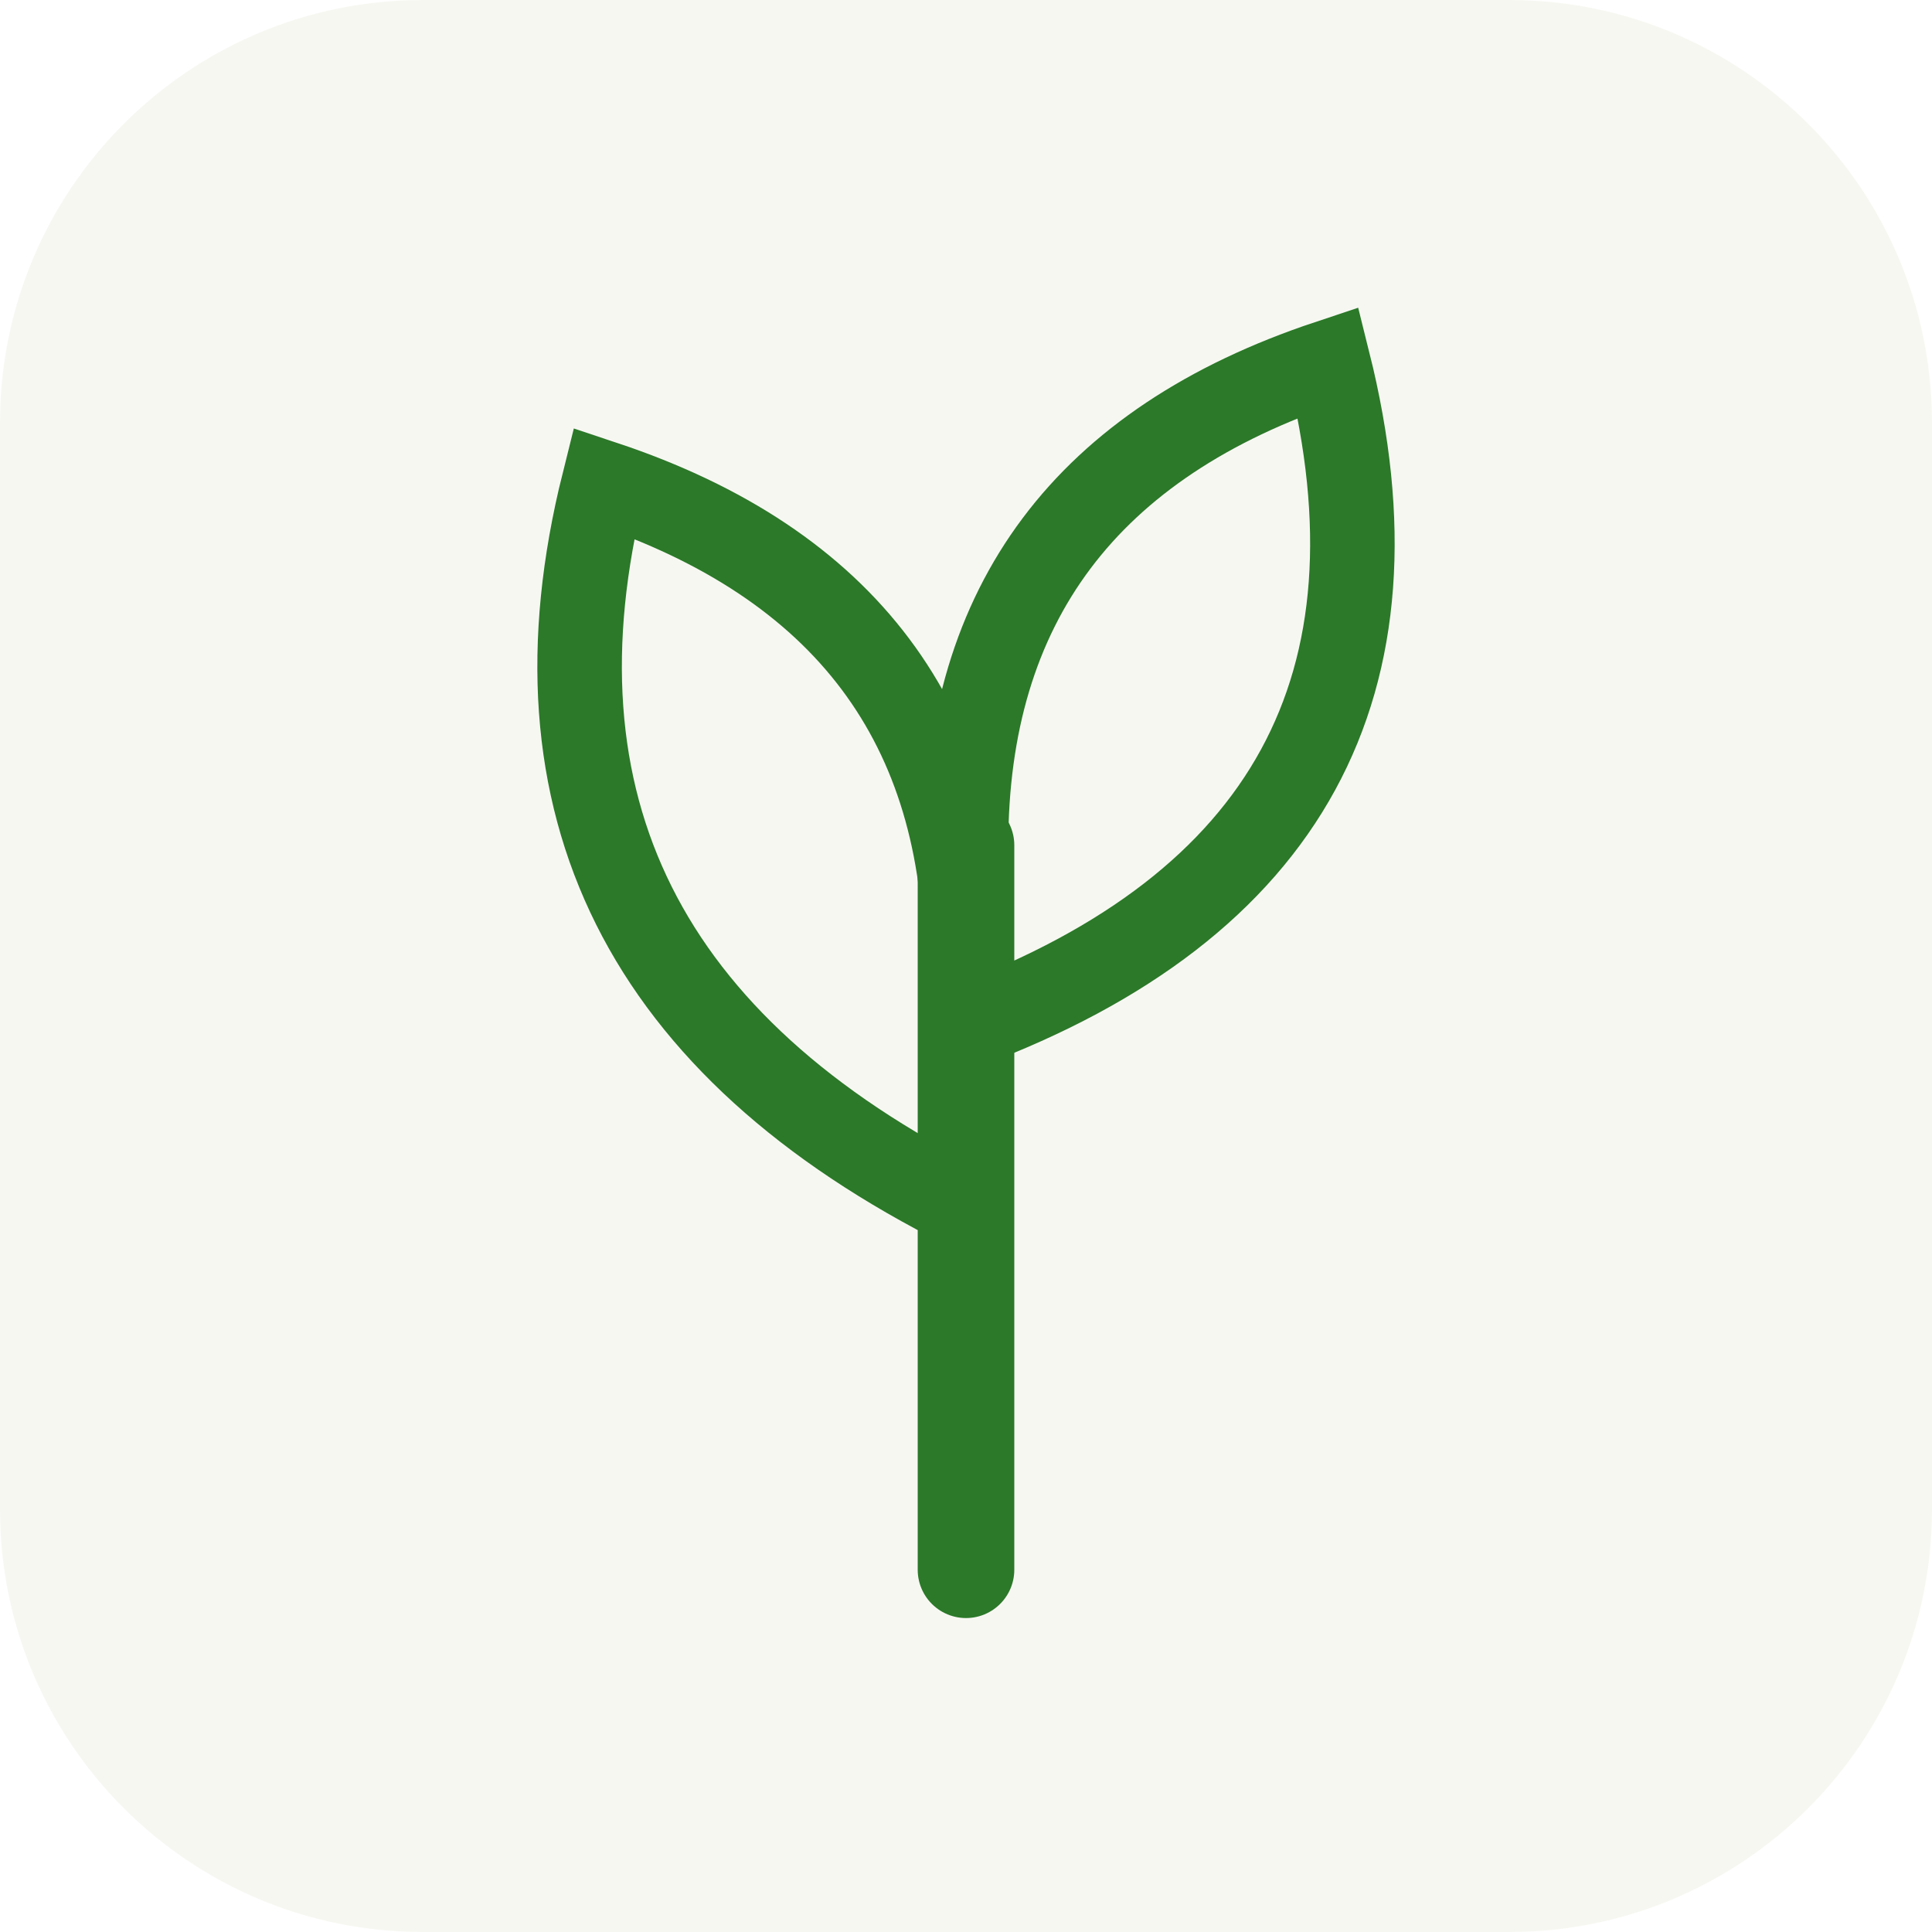
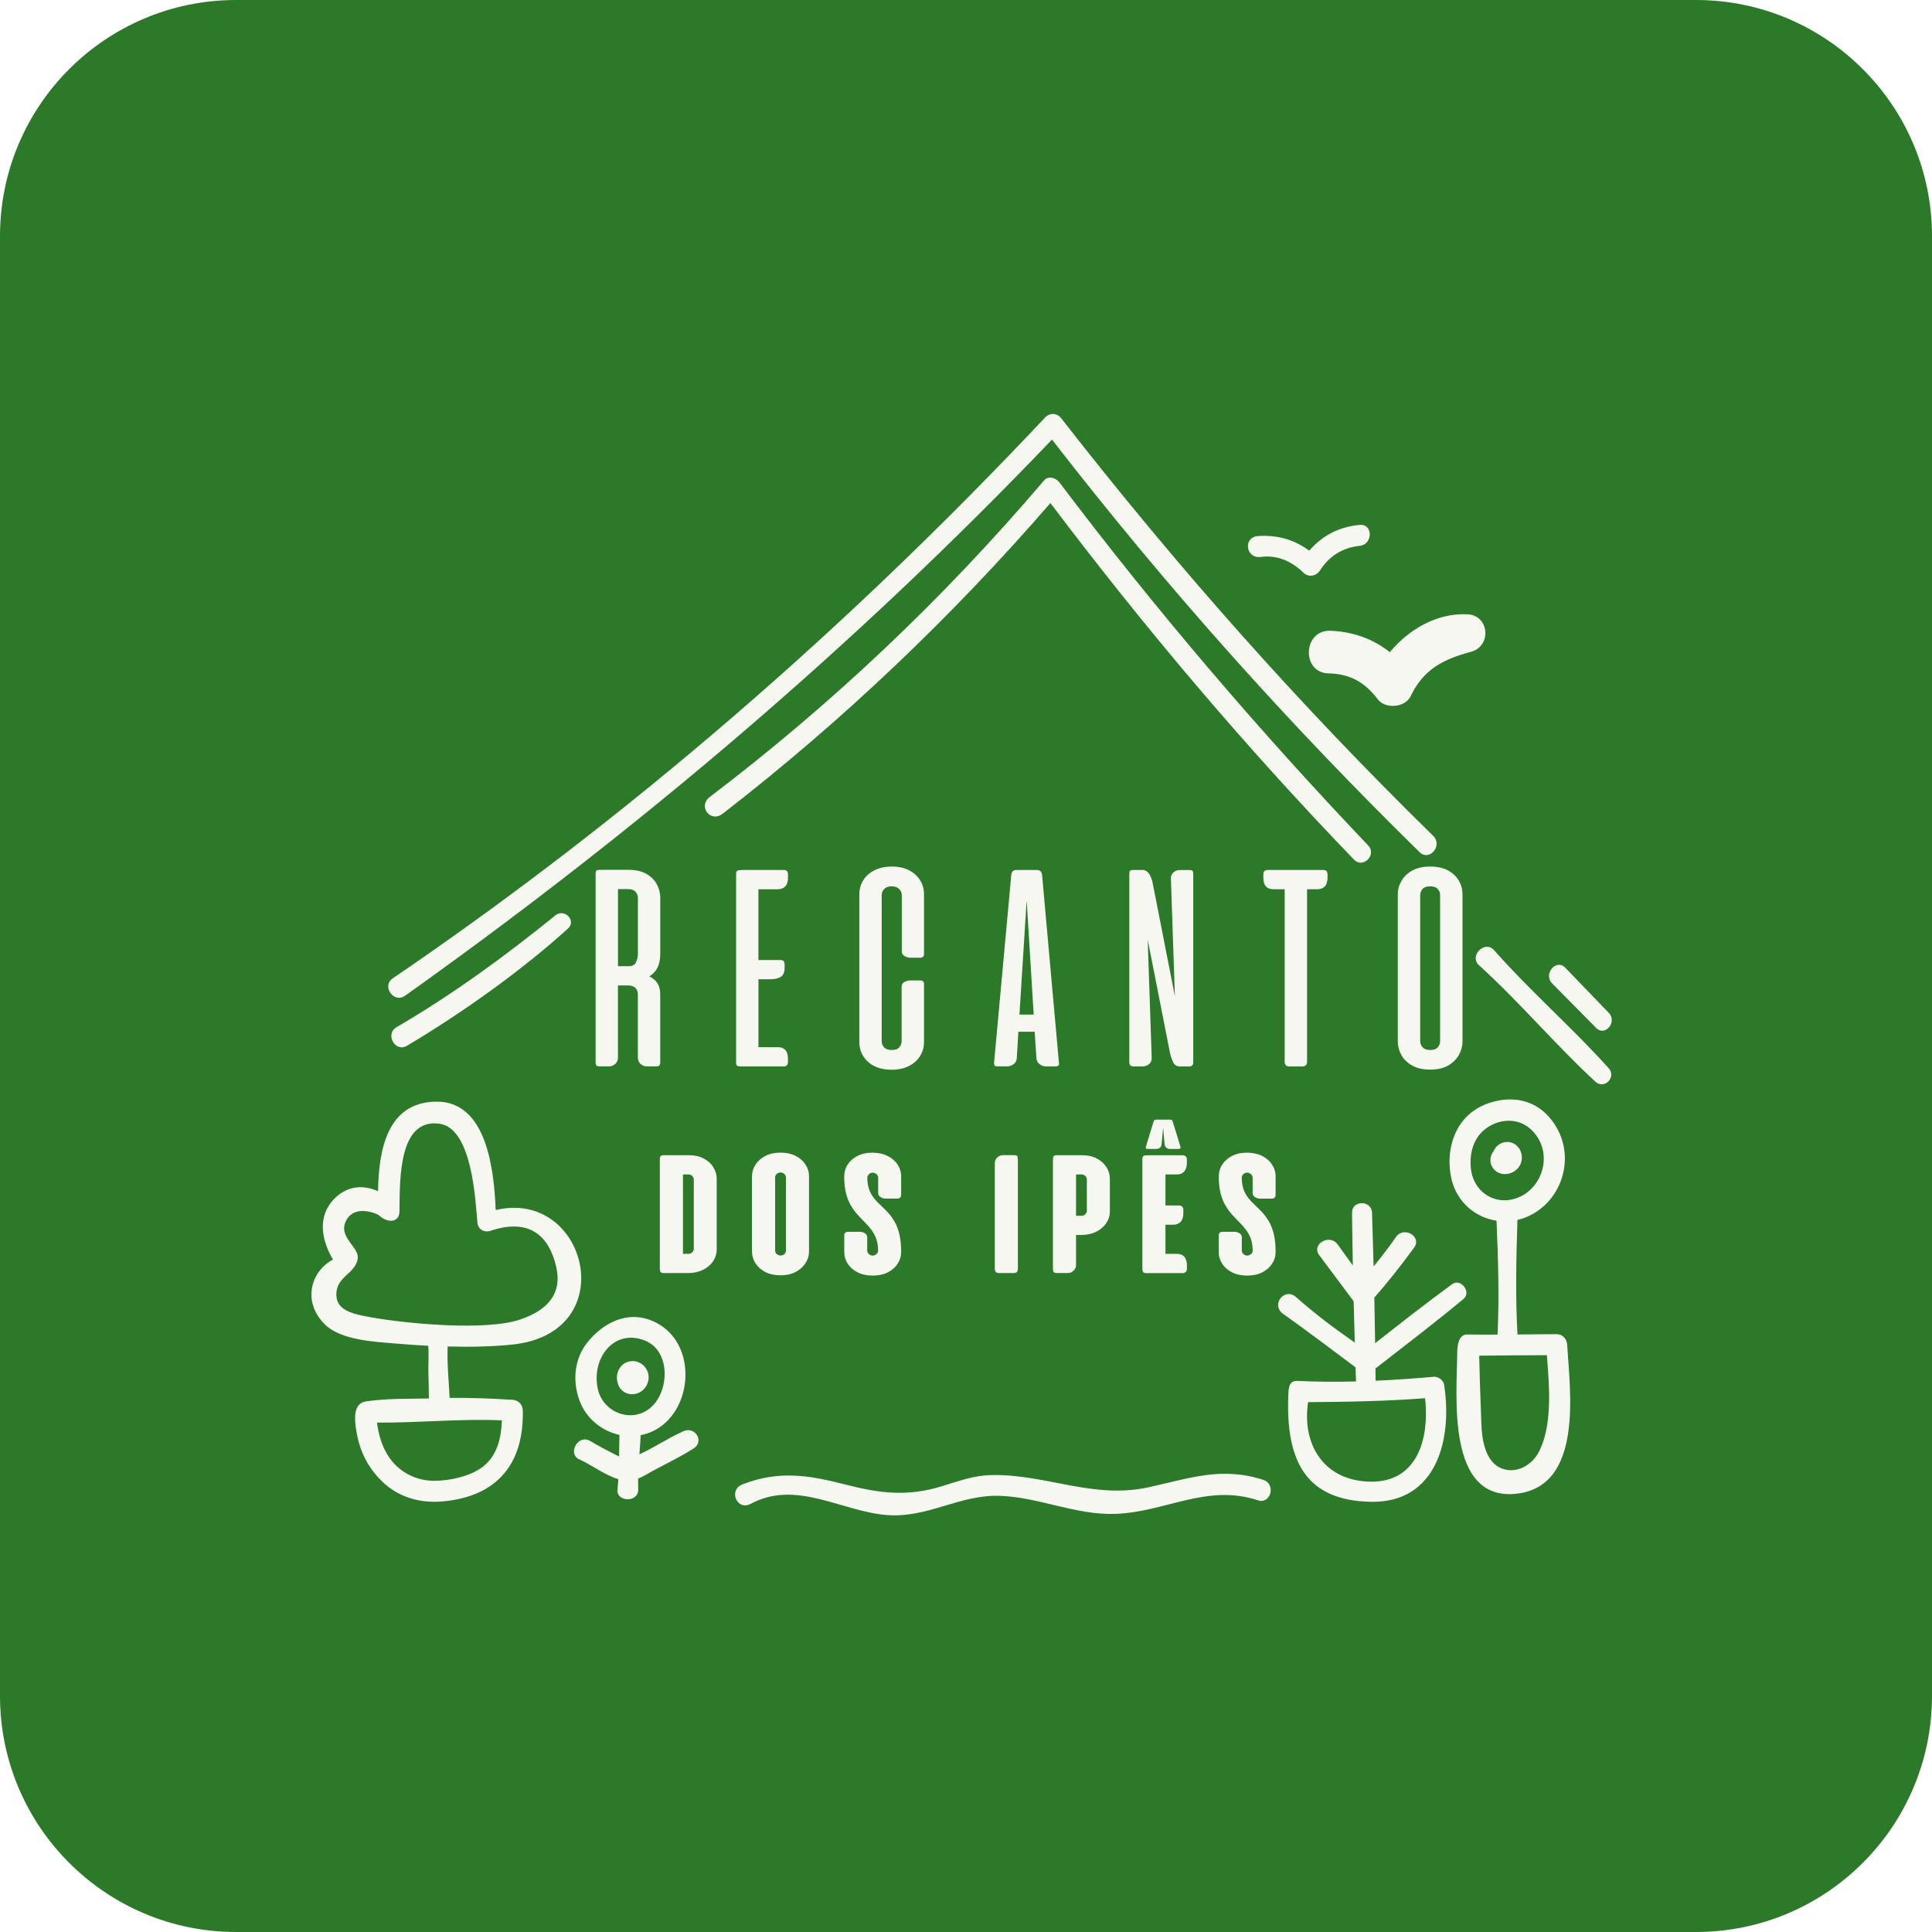
- <svg xmlns="http://www.w3.org/2000/svg" width="180" height="180" viewBox="0 0 32 32" fill="none">
-   <rect width="32" height="32" rx="7" fill="#F7F7F2" />
-   <line x1="16" y1="26" x2="16" y2="14" stroke="#2B7929" stroke-width="1.6" stroke-linecap="round" />
-   <path d="M16 20 Q8 16 10 8 Q16 10 16 16" stroke="#2B7929" stroke-width="1.4" fill="none" />
-   <path d="M16 17 Q24 14 22 6 Q16 8 16 14" stroke="#2B7929" stroke-width="1.4" fill="none" />
+ <svg xmlns="http://www.w3.org/2000/svg" width="180" height="180" viewBox="0 0 180 180">
+   <rect width="180" height="180" rx="22" fill="#2B7929" />
+   <svg x="11" y="35" width="158" height="111" viewBox="0 0 3779 2645">
+     <g>
+       <g transform="translate(1324.68, 1496.616)">
+ 	</g>
+     </g>
+     <path fill="#F7F7F2" d="M639.4,1376.9C1159,1007.3,1640.5,598.5,2081.1,137.5c254.1,327.7,522.8,628.9,819.2,919.4  c21.8,21.4,52.2-15,30.5-36.2c-300-293.6-571.2-599.8-829.2-930.8c-9.3-12-25.7-12.6-36-1.5C1628.2,553.7,1140.3,978.7,612,1338.1  C586.7,1355.3,614.4,1394.7,639.4,1376.9z M2697.6,658.5c47.6,1,80.9,19.9,109.4,57.7c16.7,22.1,60.9,18.9,73.2-6.7  c29.1-60.8,73.1-82.5,135.2-99.3c45.6-12.4,40.4-80.9-8.1-83.4c-67.4-3.5-130.7,32.9-173.3,84.4c-37.3-29.6-82.7-46-132.8-47.7  C2640,561.5,2636.4,657.3,2697.6,658.5z M2546.8,399c36-5,69.4,10.2,94.6,35.1c11,10.9,28.7,7.9,36.7-4.7  c20.6-32.2,50.4-51.2,88.8-55.1c29.5-3,30.1-49.4,0-46.7c-46.1,4.1-83.7,23.9-112.5,57.4c-33-24.4-71-35.4-113.9-32.6  C2506.4,354.5,2512.2,403.7,2546.8,399z M974.4,1197.8c-113,91.6-229.3,176.6-353.8,249c-26.4,15.3-3.3,57.2,23.2,41.5  c126.2-75.1,257.6-169.4,358.8-261.2C1022.1,1209.3,994.5,1181.4,974.4,1197.8z M3066.1,1275.1c-20.2-22.9-56.4,12.9-33.6,33.6  c90.4,82.1,169.6,176.4,259.2,259.4c20,18.6,48.1-9.7,29.9-29.9C3239.9,1447.3,3146.8,1366.7,3066.1,1275.1z M2077.6,278.9  c209.9,278.2,434.6,543.8,676.6,794.7c20,20.7,51.4-10.8,31.6-31.6c-244.3-256.6-474.4-525.9-687.8-808.7  c-7.8-10.4-24.6-16.5-34.8-4.5c-223.4,262.3-470.3,496.6-744.7,705.1c-27.1,20.6,1.4,58.5,28.8,37.3  C1612.8,765.7,1857.7,532.9,2077.6,278.9z M2932.3,2225.9c-43.2,3.7-86.6,6.9-130.1,8.8c-0.1-9.1-0.2-18.1-0.3-27.2  c65.7-51.2,132.3-101.8,196.3-155.1c18.1-15.1-6.1-47-25.4-32.9c-58.2,42.4-114.9,87.1-171.6,131.6c-0.5-33.9-1.1-67.8-1.8-101.6  c31.4-35.9,60.9-73.1,88.9-111.8c17.6-24.3-23.2-48.3-40.4-23.6c-15.9,22.7-32.7,44.6-50.1,66c-1-39.9-2.2-79.8-3.5-119.6  c-1-28.6-45-28.8-44.6,0c0.4,39.1,1.1,78.2,1.8,117.3c-11.3-15.6-22.6-31.3-33.9-46.9c-17.8-24.7-59.3-0.4-41,24  c25.5,34.1,50.9,68.2,76.4,102.3c0.1,0.1,0.2,0.2,0.3,0.4c0.7,30.7,1.6,61.4,2.5,92c-45.4-31.4-90-65-130.9-101.3  c-25.5-22.6-57.1,17.2-28.8,37.3c54.5,38.7,107.8,79.3,161.4,119.2c0.4,10.5,0.7,21,1.1,31.5c-43.6,1.1-87.2,0.9-130.7-1.2  c-20.1-1-19.7,18.6-20.3,34.4c-5.3,149.8,43.4,231.8,183.1,235c148.8,3.4,183.1-141.1,164.1-261.5  C2953.3,2233.7,2941.6,2225,2932.3,2225.9z M2781.8,2459.3c-99.4-6.4-143.6-87.2-130-176.9c87.1-0.5,173.8-2.1,260.7-8.7  C2922.5,2365.1,2894.9,2466.5,2781.8,2459.3z M3121.7,1758.2c12.7-18,6-45.5-14.9-53.5c-16.3-6.2-34.8,2.4-41.1,17.6  c-9.4,11.3-10.9,28-0.5,40.5C3080.3,1780.8,3108.8,1776.3,3121.7,1758.2z M3205.8,2130.9c-29.1,0.1-58.2,0.4-87.4,0.7  c-4.7-84.4-2.8-170.7-0.1-255.2c9-2.1,18-5.2,26.7-9.4c71.2-34.1,100.3-124.3,62.1-193.8c-29.1-52.9-79-74.5-136-61.8  c-93.6,20.8-115,110-99.6,174.7c12.2,50.9,53.2,84.9,100.2,92c3.5,84,6.2,169.8,2.3,253.8c-22.4,0.1-44.8,0.1-67.2-0.3  c-19.5-0.3-22.5,24.2-22.6,39.3c-0.8,94.6-25.4,333,132,315.6c150.7-16.7,118.6-232.8,112.9-332.3  C3228.5,2141.7,3219.1,2130.9,3205.8,2130.9z M3014.3,1759.4c-2.7-34.4,7-62.1,26.1-80.2c30.7-29.1,86.5-37.7,120.2,9.3  c33,46.1,13.8,112.7-36.7,136.2C3072.6,1848.6,3018.8,1815.9,3014.3,1759.4z M3164.9,2395.4c-11.2,20.9-38.4,42.9-69.6,38  c-28.8-4.5-48.9-28.3-55.3-76.8c-2.6-19.9-2.4-41-3.3-61c-1.7-38.9-2.7-77.8-3.6-116.7c50.3-0.8,100.6-0.8,150.8-1.1  C3189.4,2248,3197,2335.8,3164.9,2395.4z M877,2154.3c249.5-24.3,168.5-349-35.5-299.9c-3.7-91.2-20.4-242.1-131.6-241.6  c-111.6,0.5-129.1,110-130.6,199.6c-31.5-14.3-67-12.9-95.8,15.2c-40.8,39.8-30.3,93.7-4.6,137.1c-50.6,26.9-68.8,95.5-17.1,145.4  c35.5,34.3,109.5,37.7,155.4,41.6c25.6,2.2,50.3,3.9,74,5.1c1.6,20.1-0.1,40.3,0.3,60.4c0.4,19.1,1.1,38,1.2,57  c-45.8,1.2-89.3-0.7-140,6.5c-29.9,4.3-25.5,41.3-22.2,63.2c5.6,37.8,20.7,78.9,57.1,114.5c37.3,36.6,85.8,49.8,136.9,45.1  c120.2-11.1,180.1-83.6,177.4-202.8c-0.3-13-10-22.7-22.9-23.5c-46.7-2.9-93.4-4.8-140.1-4.3c-2-37.7-5.9-76.8-4.5-114.5  C786.1,2159.8,833.4,2158.6,877,2154.3z M855.3,2323c-1.5,39.2-10.1,78.4-42.7,103.5c-27.8,21.4-74.2,31.3-108.6,31.2  c-40.8-0.1-79.2-20.1-101.6-54.7c-15.5-23.9-21.8-49.1-25.5-75C667.7,2328.8,763.9,2318.9,855.3,2323z M575.1,2095.3  c-48.1-8.1-87.3-15-88.7-50.8c-1.6-42.3,42.3-47.3,47.6-81.5c4.2-27.5-46.8-48.4-24.7-87.1c20.2-35.3,69.8-12.1,71.9-10  c17.7,17.1,45.7,18.7,45.9-9.2c0.4-78.4,0.1-206,88.5-194.8c74.3,9.3,80.8,174.8,85.2,220.8c1.4,14.3,14.1,21.8,27.5,18.5  c89-30.7,132.3,11.6,148,79.6c13.3,57.6-16.1,95.4-79.2,117.1C819.7,2124.7,643.9,2106.8,575.1,2095.3z M1260,2347.1  c-33.7,15-64.8,36.2-98.2,51.6c1-14.3,2.1-28.5,2.8-42.7c18.1-3.5,35.7-11.4,51.3-24.4c64.9-54.3,66.8-174.2-7.7-221  c-62.4-39.2-125.8-8.7-164.1,40.9c-26,33.7-32.5,81-16.2,126.4c14.7,41,50,68.9,89.3,77.5c-0.4,15.9-0.5,32-0.7,48.1  c-4-1.8-8.5-4.1-13.9-6.9c-17.1-8.8-34.1-17.9-50.7-27.7c-26.9-16-51.4,28.9-24,41.1c25.8,11.4,56.7,35.2,86.9,44  c-0.5,7.5-1.1,15-2,22.5c-3.3,29.1,47.4,30.5,46.3,0c-0.3-7.9-0.3-15.8-0.2-23.7c12.2-4.8,23.7-12.5,34.7-18.3  c29.8-15.8,60.3-30.7,88.7-48.7C1307.4,2370,1285.8,2335.7,1260,2347.1z M1069.6,2255.1c-16.7-68.8,35-138.7,105.6-109.4  c56.2,23.3,53.7,112.3,11.8,148.7C1145.5,2330.4,1082,2306.2,1069.6,2255.1z M3293.8,1448.6c19.9,20.1,47.5-13.5,28.2-33.5  c-32.3-33.6-64.7-67.1-97-100.7c-20.3-21.1-50,14.1-29.4,34.9C3228.4,1382.5,3261.1,1415.5,3293.8,1448.6z M2552.2,2455.7  c-91.4-30.1-164.3-3.9-254.8,16.2c-124.4,27.6-228.8-29.3-350.6-27c-39.8,0.7-73.4,13.3-111.1,24.9c-77.8,24-139.5,15.6-216.7-4.2  c-81.6-21-147.6-31.1-227.7,0.1c-32.1,12.5-12.1,59.8,18.3,43.4c101.2-54.4,201.2,16.2,302.1,24.8c91.9,7.8,162.6-45.8,253.3-42.7  c87.5,3,168.9,43.3,257.4,40.2c110.8-3.8,203.9-67.8,317.3-30.3C2568.5,2510.8,2581,2465.2,2552.2,2455.7z M1132.7,2193.8  c-17.1,7.4-24.8,28.2-19.5,45c2.5,11.6,10.4,21.5,24,25c24,6,46.4-14.5,45.1-38.5C1181,2200.8,1155.9,2183.8,1132.7,2193.8z   M1208.2,1284v-125.6c0-10.5-2.6-20.6-7.7-30.1c-5.2-9.5-12.9-17.3-23.4-23.2c-10.4-5.9-23.9-8.9-40.4-8.9H1073  c-3.6,0-6,0.6-7.2,1.9c-1.2,1.3-1.7,3.7-1.7,7.3v419.6c0,3.3,0.6,5.7,1.7,7.1c1.2,1.4,3.6,2.1,7.2,2.1h21.2c5.2,0,9.7-1.8,13.7-5.4  c4-3.6,6-8.1,6-13.5v-161.5h22c7.7,0,13.4,1.9,17,5.8c3.6,3.9,5.4,8.4,5.4,13.5v142.2c0,5.4,2,9.9,6,13.5c4,3.6,8.4,5.4,13.3,5.4  h21.3c3.6,0,6-0.7,7.3-2.1c1.3-1.4,1.9-3.8,1.9-7.1v-151.9c0-18.8-8.1-31.9-24.3-39.4C1200.1,1324.1,1208.2,1307.4,1208.2,1284z   M1158.4,1283.2c0,6.4-1.4,12.7-4.2,18.7c-2.8,6.1-8.2,9.1-16.2,9.1H1114v-171.9h22c7.7,0,13.4,2,17,6c3.6,4,5.4,8.6,5.4,13.7  V1283.2z M1470,1139.5c7.2,0,12.8-2.1,16.8-6.4c4-4.2,6-10.6,6-19.1v-7.4c0-6.7-3-10-8.9-10h-92c-5.9,0-9.8,0.5-11.8,1.4  c-1.9,0.9-2.9,3.5-2.9,7.9v419.2c0,3.6,0.6,6,1.9,7.3c1.3,1.3,4.3,1.9,8.9,1.9h95.8c5.9,0,8.9-3.3,8.9-10v-7.4  c0-17-7.6-25.5-22.8-25.5h-42.9V1340h27.8c8.2,0,15.4-1.7,21.4-5c6-3.4,9.1-10.1,9.1-20.1v-7.7c0-6.7-3-10-8.9-10h-49.5v-157.6H1470  z M1752.8,1288.6c4.2,2.3,8.3,3.5,12.2,3.5h22.4c5.7,0,8.5-2.6,8.5-7.7v-133.7c0-11.6-2.9-22-8.7-31.3c-5.8-9.3-14-16.7-24.7-22.2  c-10.7-5.5-23.4-8.3-38.1-8.3c-14.7,0-27.5,2.7-38.4,8.1c-10.9,5.4-19.4,12.8-25.3,22.2c-5.9,9.4-8.9,19.9-8.9,31.5v329.2  c0,11.6,2.9,22.1,8.7,31.5c5.8,9.4,14,16.8,24.7,22.2c10.7,5.4,23.4,8.1,38.1,8.1c14.9,0,27.8-2.7,38.6-8.1  c10.8-5.4,19.2-12.8,25.1-22.2c5.9-9.4,8.9-19.9,8.9-31.5v-129.8c0-4.9-3-7.4-8.9-7.4h-22.4c-3.6,0-7.6,1.1-12,3.3  c-4.4,2.2-6.6,6-6.6,11.4v121c0,4.4-1.6,8.7-4.8,12.9c-3.2,4.2-9,6.4-17.2,6.4c-7.7,0-13.4-2-17-6c-3.6-4-5.4-8.4-5.4-13.3v-325.7  c0-5.1,1.9-9.7,5.6-13.7c3.7-4,9.2-6,16.4-6c7.5,0,13.1,2,17,6c3.9,4,5.8,8.6,5.8,13.7v124.8  C1746.4,1282.6,1748.5,1286.3,1752.8,1288.6z M2042.5,1457.1l3.9,58.7c0.3,5.7,2.6,10.2,7.1,13.5c4.5,3.3,9.2,5,14.1,5h21.2  c5.4,0,8.1-1.9,8.1-5.8c0-0.5-0.1-1-0.2-1.5c-0.1-0.5-0.2-1-0.2-1.6l-37.5-418.1c-0.8-7.2-4.8-10.8-12-10.8H2002  c-7,0-10.8,3.6-11.6,10.8l-38.3,418.1v1.9c0,2.6,0.5,4.4,1.5,5.4c1,1,3.2,1.5,6.6,1.5h21.2c5.2,0,9.9-1.7,14.3-5  c4.4-3.3,6.7-7.9,7-13.5l3.5-58.7H2042.5z M2024.4,1167.7l0.4-1.6l15.5,252.7h-31.7L2024.4,1167.7z M2395.9,1525.1v-419.6  c0-3.3-0.5-5.7-1.6-6.9c-1-1.3-3.5-1.9-7.3-1.9h-21.6c-4.9,0-9.4,1.7-13.3,5c-4,3.3-6,7.7-6,13.1v1.1l8.9,262l-49.1-250  c-1.8-9.8-4.6-17.5-8.5-23c-3.9-5.5-8.4-8.3-13.5-8.3h-21.6c-3.9,0-6.3,0.6-7.4,1.9c-1,1.3-1.5,3.6-1.5,6.9v419.6  c0,6.2,3.1,9.3,9.3,9.3h20.5c5.4,0,10.1-1.7,14.1-5c4-3.3,6-7.9,6-13.5v-1.1l-8.9-262.8l49.8,253.1c1.6,7.2,3.9,13.9,7,20.1  c3.1,6.2,8.1,9.3,15.1,9.3h20.5C2392.8,1534.4,2395.9,1531.3,2395.9,1525.1z M2610.1,1534.4h28.6c7.2,0,10.8-3.6,10.8-10.8v-384.1  h22.8c7.2,0,12.8-2.1,16.8-6.4c4-4.2,6-10.6,6-19.1v-7.4c0-6.7-3-10-8.9-10H2561c-5.9,0-8.9,3.3-8.9,10v7.4c0,17,7.6,25.5,22.8,25.5  h24.7v384.1C2599.6,1530.8,2603.1,1534.4,2610.1,1534.4z M2964,1097.8c-10.7-5.9-24.2-8.9-40.4-8.9c-15.7,0-28.9,3-39.6,8.9  c-10.7,5.9-18.7,13.6-24.2,23c-5.4,9.4-8.1,19.5-8.1,30.3v328c0,10,2.6,19.8,7.7,29.4c5.2,9.5,13.1,17.4,23.8,23.6  c10.7,6.2,24.3,9.3,40.8,9.3c16.5,0,30-3.2,40.6-9.5c10.6-6.3,18.4-14.2,23.6-23.8c5.1-9.5,7.7-19.2,7.7-29v-328  c0-10.8-2.6-20.9-7.9-30.3C2982.6,1111.4,2974.6,1103.7,2964,1097.8z M2946,1478c0,4.9-1.7,9.4-5,13.5c-3.3,4.1-8.9,6.2-16.6,6.2  c-8,0-13.8-2-17.4-6c-3.6-4-5.4-8.6-5.4-13.7v-325.3c0-5.1,1.7-9.7,5.2-13.7c3.5-4,9.1-6,16.8-6c8,0,13.7,2,17.2,6  c3.5,4,5.2,8.6,5.2,13.7V1478z M1305,1739.5c-9.3-5-20.4-7.4-33.3-7.4h-55.2c-3.7,0-6.2,0.7-7.4,2.1c-1.2,1.4-1.9,3.9-1.9,7.4v243.7  c0,3.4,0.6,5.8,1.9,7.3c1.2,1.5,3.7,2.2,7.4,2.2h53.3c12.8,0,24-2.4,33.6-7.1c9.6-4.7,17.1-11.1,22.5-19.2c5.4-8.1,8.1-17.1,8.1-27  v-156.3c0-9.4-2.5-18.1-7.5-26.2C1321.6,1750.9,1314.4,1744.4,1305,1739.5z M1282.9,1941.2c0,2.5-1.1,4.9-3.4,7.2  c-2.2,2.3-4.9,3.5-8,3.5h-12.7V1775h11.8c3.6,0,6.5,1.1,8.8,3.4c2.3,2.2,3.5,4.7,3.5,7.3V1941.2z M1442.2,1992.4  c9.5,4.9,20.8,7.4,34,7.4c12.8,0,24-2.5,33.5-7.4c9.5-5,16.9-11.5,22.1-19.6c5.3-8.1,7.9-16.9,7.9-26.3v-167.1  c0-9.6-2.6-18.4-7.8-26.4c-5.2-8-12.5-14.5-22-19.3c-9.5-4.9-20.8-7.3-34-7.3c-12.7,0-23.8,2.4-33.3,7.3  c-9.5,4.9-16.9,11.3-22.1,19.3c-5.2,8-7.9,16.8-7.9,26.4v167.1c0,9.4,2.5,18.2,7.6,26.3C1425.4,1980.9,1432.7,1987.5,1442.2,1992.4z   M1464.1,1781.4c0-2.6,1.1-5.1,3.4-7.3c2.2-2.2,5.1-3.4,8.5-3.4c3.6,0,6.5,1.1,8.8,3.4c2.3,2.2,3.5,4.7,3.5,7.3v163.5  c0,2.3-1,4.7-3.1,7.1c-2.1,2.4-4.9,3.6-8.5,3.6c-3.6,0-6.5-1-8.9-3.1c-2.4-2.1-3.6-4.6-3.6-7.5V1781.4z M1699,1825.4  c3.5,2.2,7.2,3.4,11,3.4h26.2c5.9,0,8.8-2.9,8.8-8.6v-40.6c0-9.7-2.7-18.6-8-26.7c-5.3-8-12.8-14.5-22.5-19.2  c-9.7-4.8-21-7.2-34-7.2c-12.5,0-23.4,2.4-32.8,7.2c-9.3,4.8-16.6,11.2-21.8,19.2c-5.2,8-7.8,16.9-7.8,26.7c0,14.4,1.3,26.8,4,37.3  c2.7,10.5,6.3,19.6,10.8,27.2c4.5,7.7,9.4,14.5,14.8,20.4c5.4,5.9,10.8,11.6,16.2,17c5.4,5.4,10.4,11,14.8,16.9  c4.5,5.9,8.1,12.6,10.8,20.1c2.7,7.5,4.1,16.3,4.1,26.6c0,2.5-1.2,4.9-3.5,7.2c-2.3,2.3-5.3,3.5-8.8,3.5c-3.2,0-6-1.2-8.4-3.5  c-2.3-2.3-3.5-4.7-3.5-7.2V1915c0-4-1.8-7.1-5.5-9.1c-3.6-2.1-7.3-3.1-11-3.1H1627c-5.9,0-8.8,2.8-8.8,8.4v36.4  c0,9.6,2.6,18.4,7.8,26.4c5.2,8,12.5,14.5,22,19.2c9.5,4.8,20.7,7.2,33.5,7.2c13.1,0,24.4-2.4,33.8-7.2c9.4-4.8,16.7-11.2,21.9-19.2  c5.2-8,7.8-16.8,7.8-26.4c0-15.6-1.4-28.9-4.1-39.9c-2.7-11-6.3-20.3-10.8-27.9c-4.5-7.6-9.4-14.3-14.7-20.1  c-5.3-5.7-10.7-11-16.1-16c-5.4-4.9-10.4-10.2-14.8-15.8c-4.5-5.6-8.1-12-10.8-19.4c-2.7-7.3-4.1-16.3-4.1-27c0-2.2,1.1-4.4,3.4-6.8  c2.2-2.4,5.1-3.6,8.5-3.6c3.6,0,6.5,1.2,8.8,3.5c2.3,2.3,3.5,4.8,3.5,7.4v34.3C1693.8,1820.1,1695.5,1823.1,1699,1825.4z   M1971.3,1732.1c-4.5,0-8.5,1.7-12.2,5.1c-3.6,3.4-5.4,7.7-5.4,13v234.6c0,3.7,0.8,6.3,2.3,7.8c1.5,1.5,4.1,2.2,7.6,2.2h31.5  c3.6,0,6.1-0.7,7.7-2.2c1.5-1.5,2.3-4.1,2.3-7.8v-243.7c0-3.6-0.5-5.9-1.6-7.2c-1.1-1.2-3.6-1.9-7.6-1.9H1971.3z M2092.5,1994.7  h24.3c4.5,0,8.6-1.7,12.3-5.2c3.7-3.5,5.6-7.6,5.6-12.4v-67.2h10.9c13,0,24.3-2.4,34-7.2c9.7-4.8,17.2-11.2,22.5-19.2  c5.3-8,8-16.9,8-26.7v-71.6c0-9.7-2.6-18.6-7.8-26.7c-5.2-8-12.4-14.5-21.7-19.2c-9.3-4.8-20.2-7.2-32.9-7.2h-55.2  c-3.7,0-6.2,0.7-7.4,2.1c-1.2,1.4-1.9,3.9-1.9,7.4v243.7c0,3.4,0.6,5.8,1.9,7.3C2086.3,1994,2088.8,1994.7,2092.5,1994.7z   M2134.7,1775h11.8c3.6,0,6.5,1.1,8.8,3.4c2.3,2.2,3.5,4.7,3.5,7.3v70.7c0,2.5-1.1,4.9-3.4,7.2c-2.2,2.3-4.9,3.5-8,3.5h-12.7V1775z   M2313.4,1718.2c3.6,0,6.4-1,8.5-3c2.1-2,3.2-4.5,3.4-7.4l3.5-37.1l3.2,37.1c0.3,2.9,1.5,5.4,3.7,7.4c2.2,2,4.9,3,8.4,3h19.2  c1.7,0,2.8-0.3,3.5-1c0.6-0.7,0.9-1.7,0.9-3.1l-17.6-57c-0.8-2.8-2.5-4.2-5.3-4.2h-32c-2.8,0-4.6,1.4-5.3,4.2l-17.4,57  c0,1.4,0.3,2.4,0.8,3.1c0.5,0.7,1.7,1,3.4,1H2313.4z M2359.7,1775c7.1,0,12.5-2.3,16.3-6.8c3.8-4.6,5.7-10.9,5.7-18.9v-7.6  c0-3.1-0.9-5.5-2.7-7.1c-1.8-1.6-4.2-2.4-7.3-2.4h-75.1c-5.6,0-9.3,0.5-11.2,1.4c-1.9,0.9-2.9,3.6-2.9,8.1v243.9  c0,3.4,0.6,5.8,1.9,7.2c1.2,1.4,3.8,2.1,7.6,2.1h79.8c3.1,0,5.5-0.8,7.3-2.5c1.8-1.7,2.7-4,2.7-7v-7.7c0-8.2-1.9-14.5-5.6-19  c-3.7-4.5-9.2-6.7-16.5-6.7H2334v-64.9h16.9c7.3,0,12.9-2.2,16.9-6.5c4-4.3,6-10.7,6-19v-7.9c0-3.1-0.9-5.4-2.7-7.1  c-1.8-1.6-4.2-2.4-7.3-2.4H2334V1775H2359.7z M2549.2,1733.7c-9.7-4.8-21-7.2-34-7.2c-12.5,0-23.4,2.4-32.8,7.2  c-9.3,4.8-16.6,11.2-21.8,19.2c-5.2,8-7.8,16.9-7.8,26.7c0,14.4,1.3,26.8,4,37.3c2.7,10.5,6.3,19.6,10.8,27.2  c4.5,7.7,9.4,14.5,14.8,20.4c5.4,5.9,10.8,11.6,16.2,17c5.4,5.4,10.4,11,14.8,16.9c4.5,5.9,8.1,12.6,10.8,20.1  c2.7,7.5,4.1,16.3,4.1,26.6c0,2.5-1.2,4.9-3.5,7.2c-2.3,2.3-5.3,3.5-8.8,3.5c-3.2,0-6-1.2-8.4-3.5c-2.3-2.3-3.5-4.7-3.5-7.2V1915  c0-4-1.8-7.1-5.5-9.1c-3.6-2.1-7.3-3.1-11-3.1h-26.2c-5.9,0-8.8,2.8-8.8,8.4v36.4c0,9.6,2.6,18.4,7.8,26.4c5.2,8,12.5,14.5,22,19.2  c9.5,4.8,20.7,7.2,33.5,7.2c13.1,0,24.4-2.4,33.8-7.2c9.4-4.8,16.7-11.2,21.9-19.2c5.2-8,7.8-16.8,7.8-26.4  c0-15.6-1.4-28.9-4.1-39.9c-2.7-11-6.3-20.3-10.8-27.9c-4.5-7.6-9.4-14.3-14.7-20.1c-5.3-5.7-10.7-11-16.1-16  c-5.4-4.9-10.4-10.2-14.8-15.8c-4.5-5.6-8.1-12-10.8-19.4c-2.7-7.3-4.1-16.3-4.1-27c0-2.2,1.1-4.4,3.4-6.8c2.2-2.4,5.1-3.6,8.5-3.6  c3.6,0,6.5,1.2,8.8,3.5c2.3,2.3,3.5,4.8,3.5,7.4v34.3c0,3.9,1.7,6.9,5.2,9.2c3.5,2.2,7.2,3.4,11,3.4h26.2c5.9,0,8.8-2.9,8.8-8.6  v-40.6c0-9.7-2.7-18.6-8-26.7C2566.3,1744.9,2558.8,1738.5,2549.2,1733.7z" />
+   </svg>
</svg>
